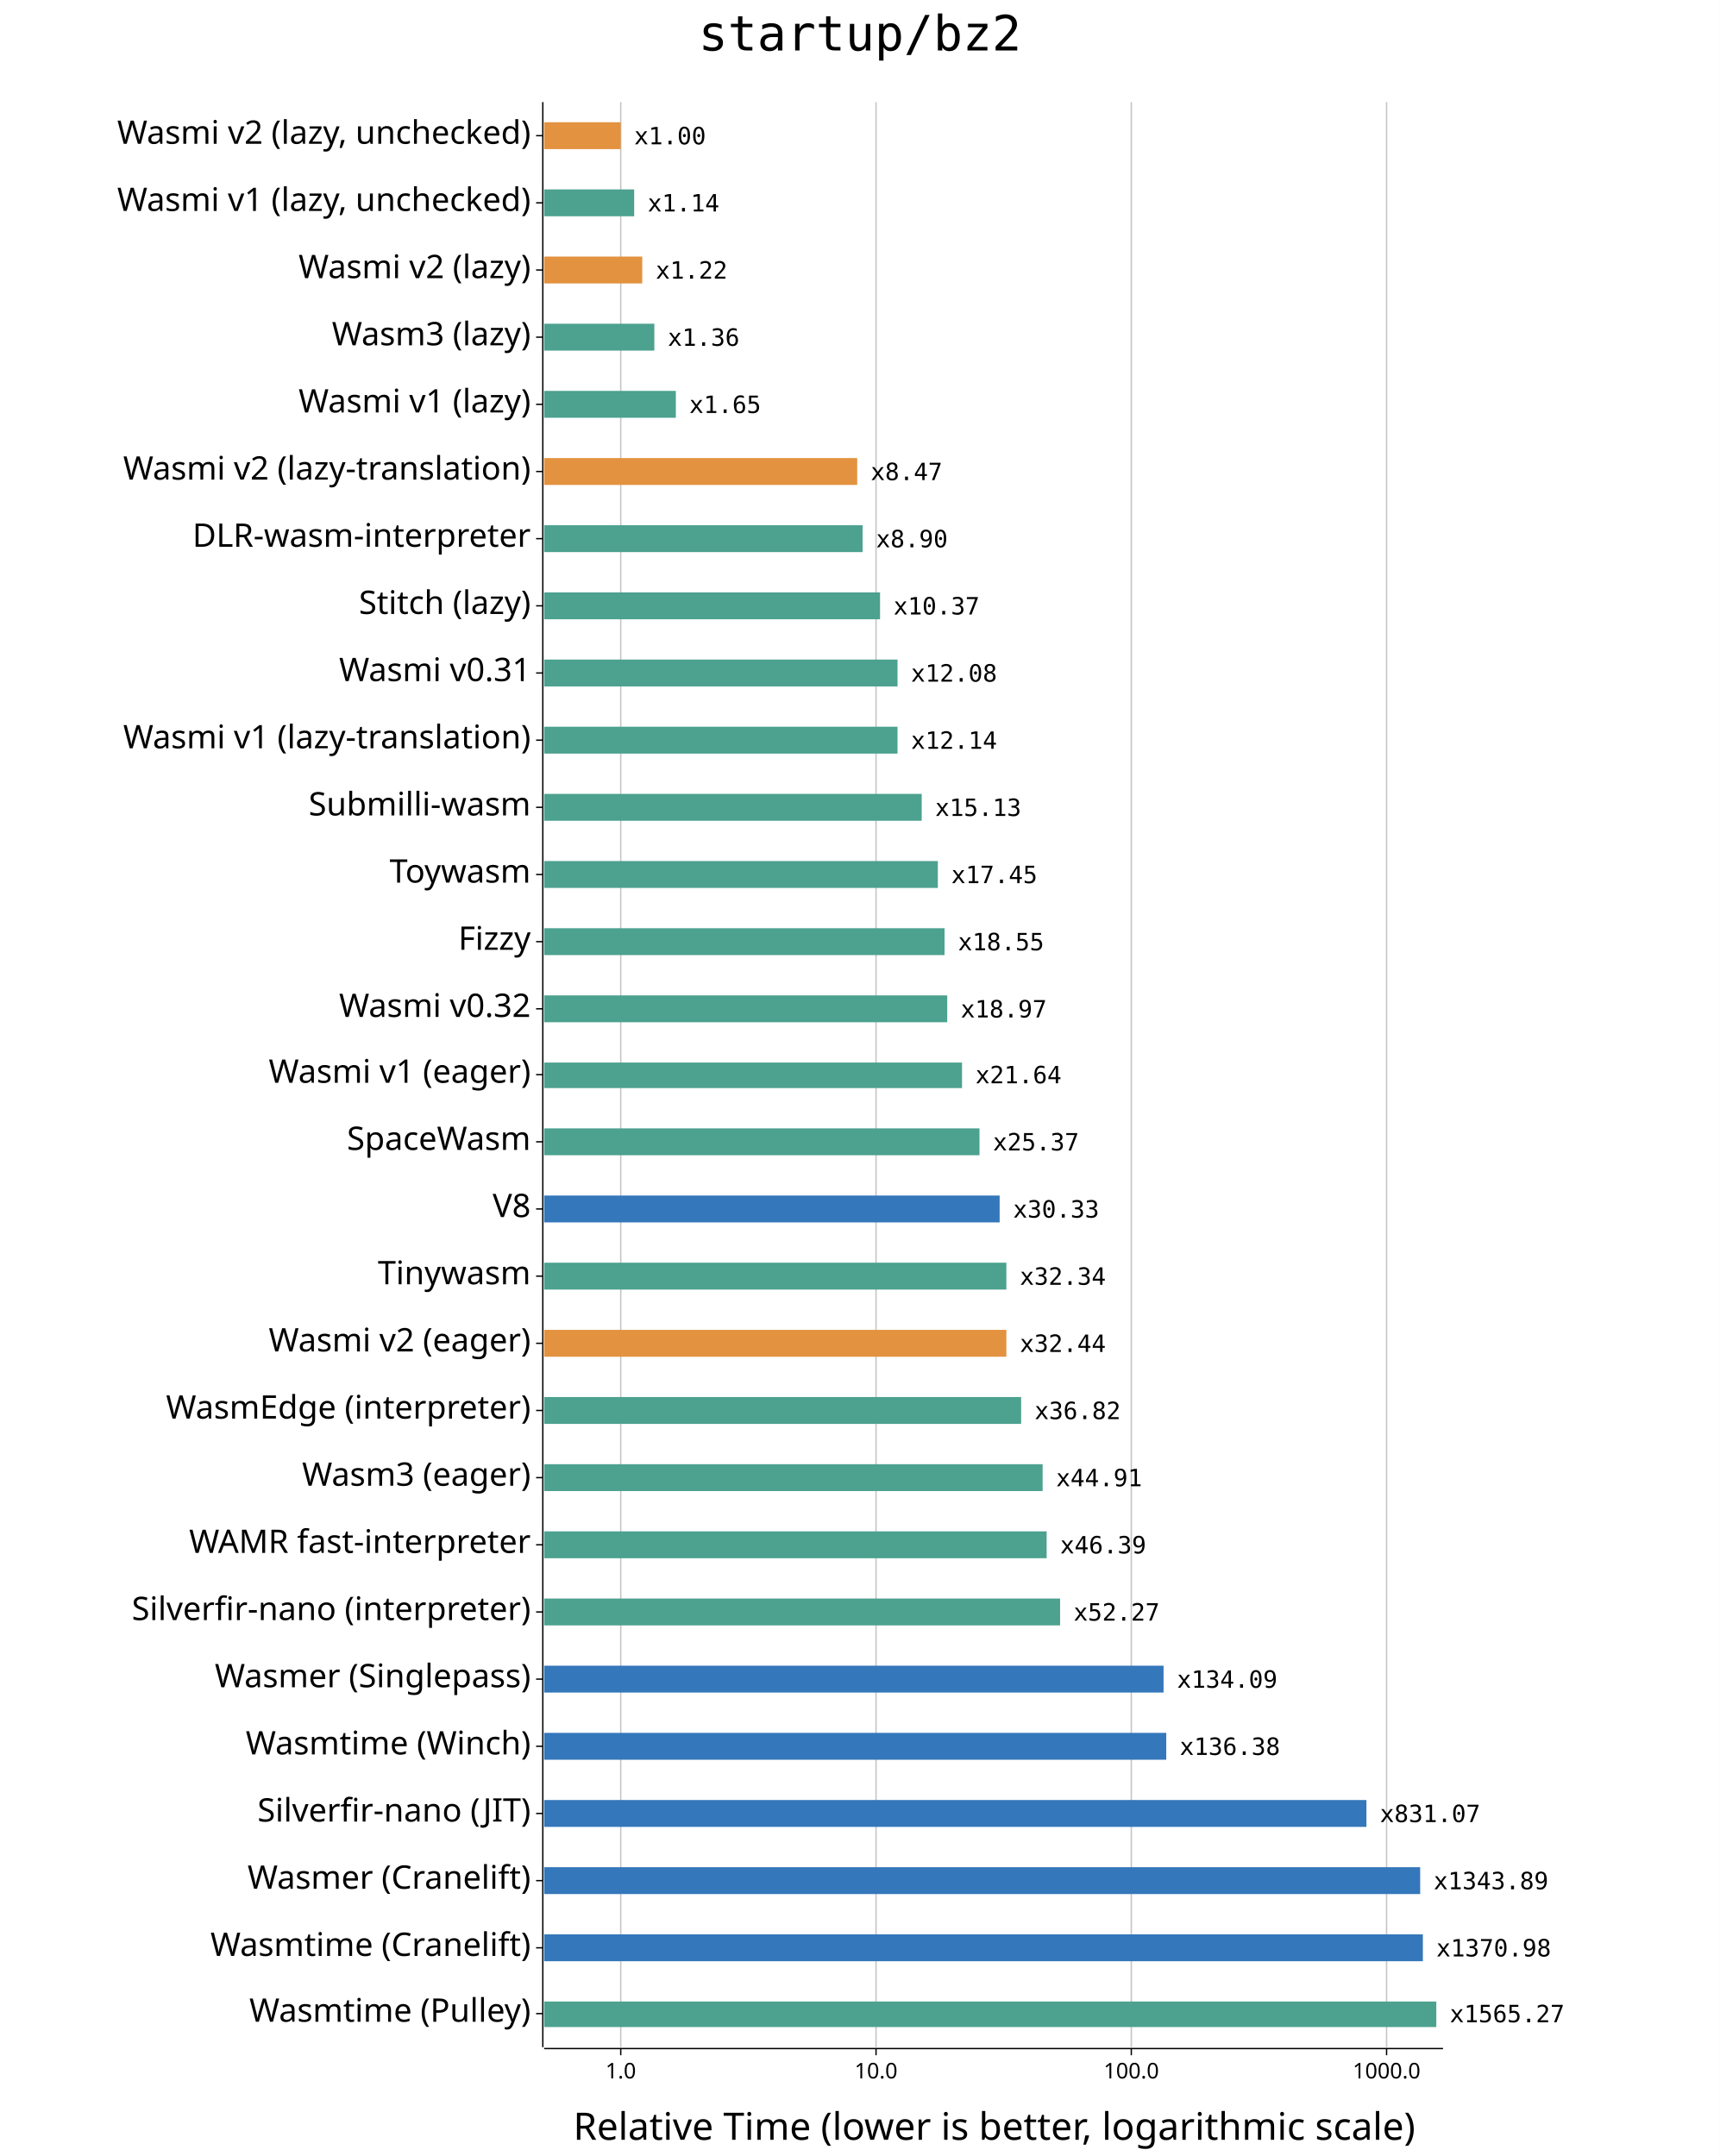
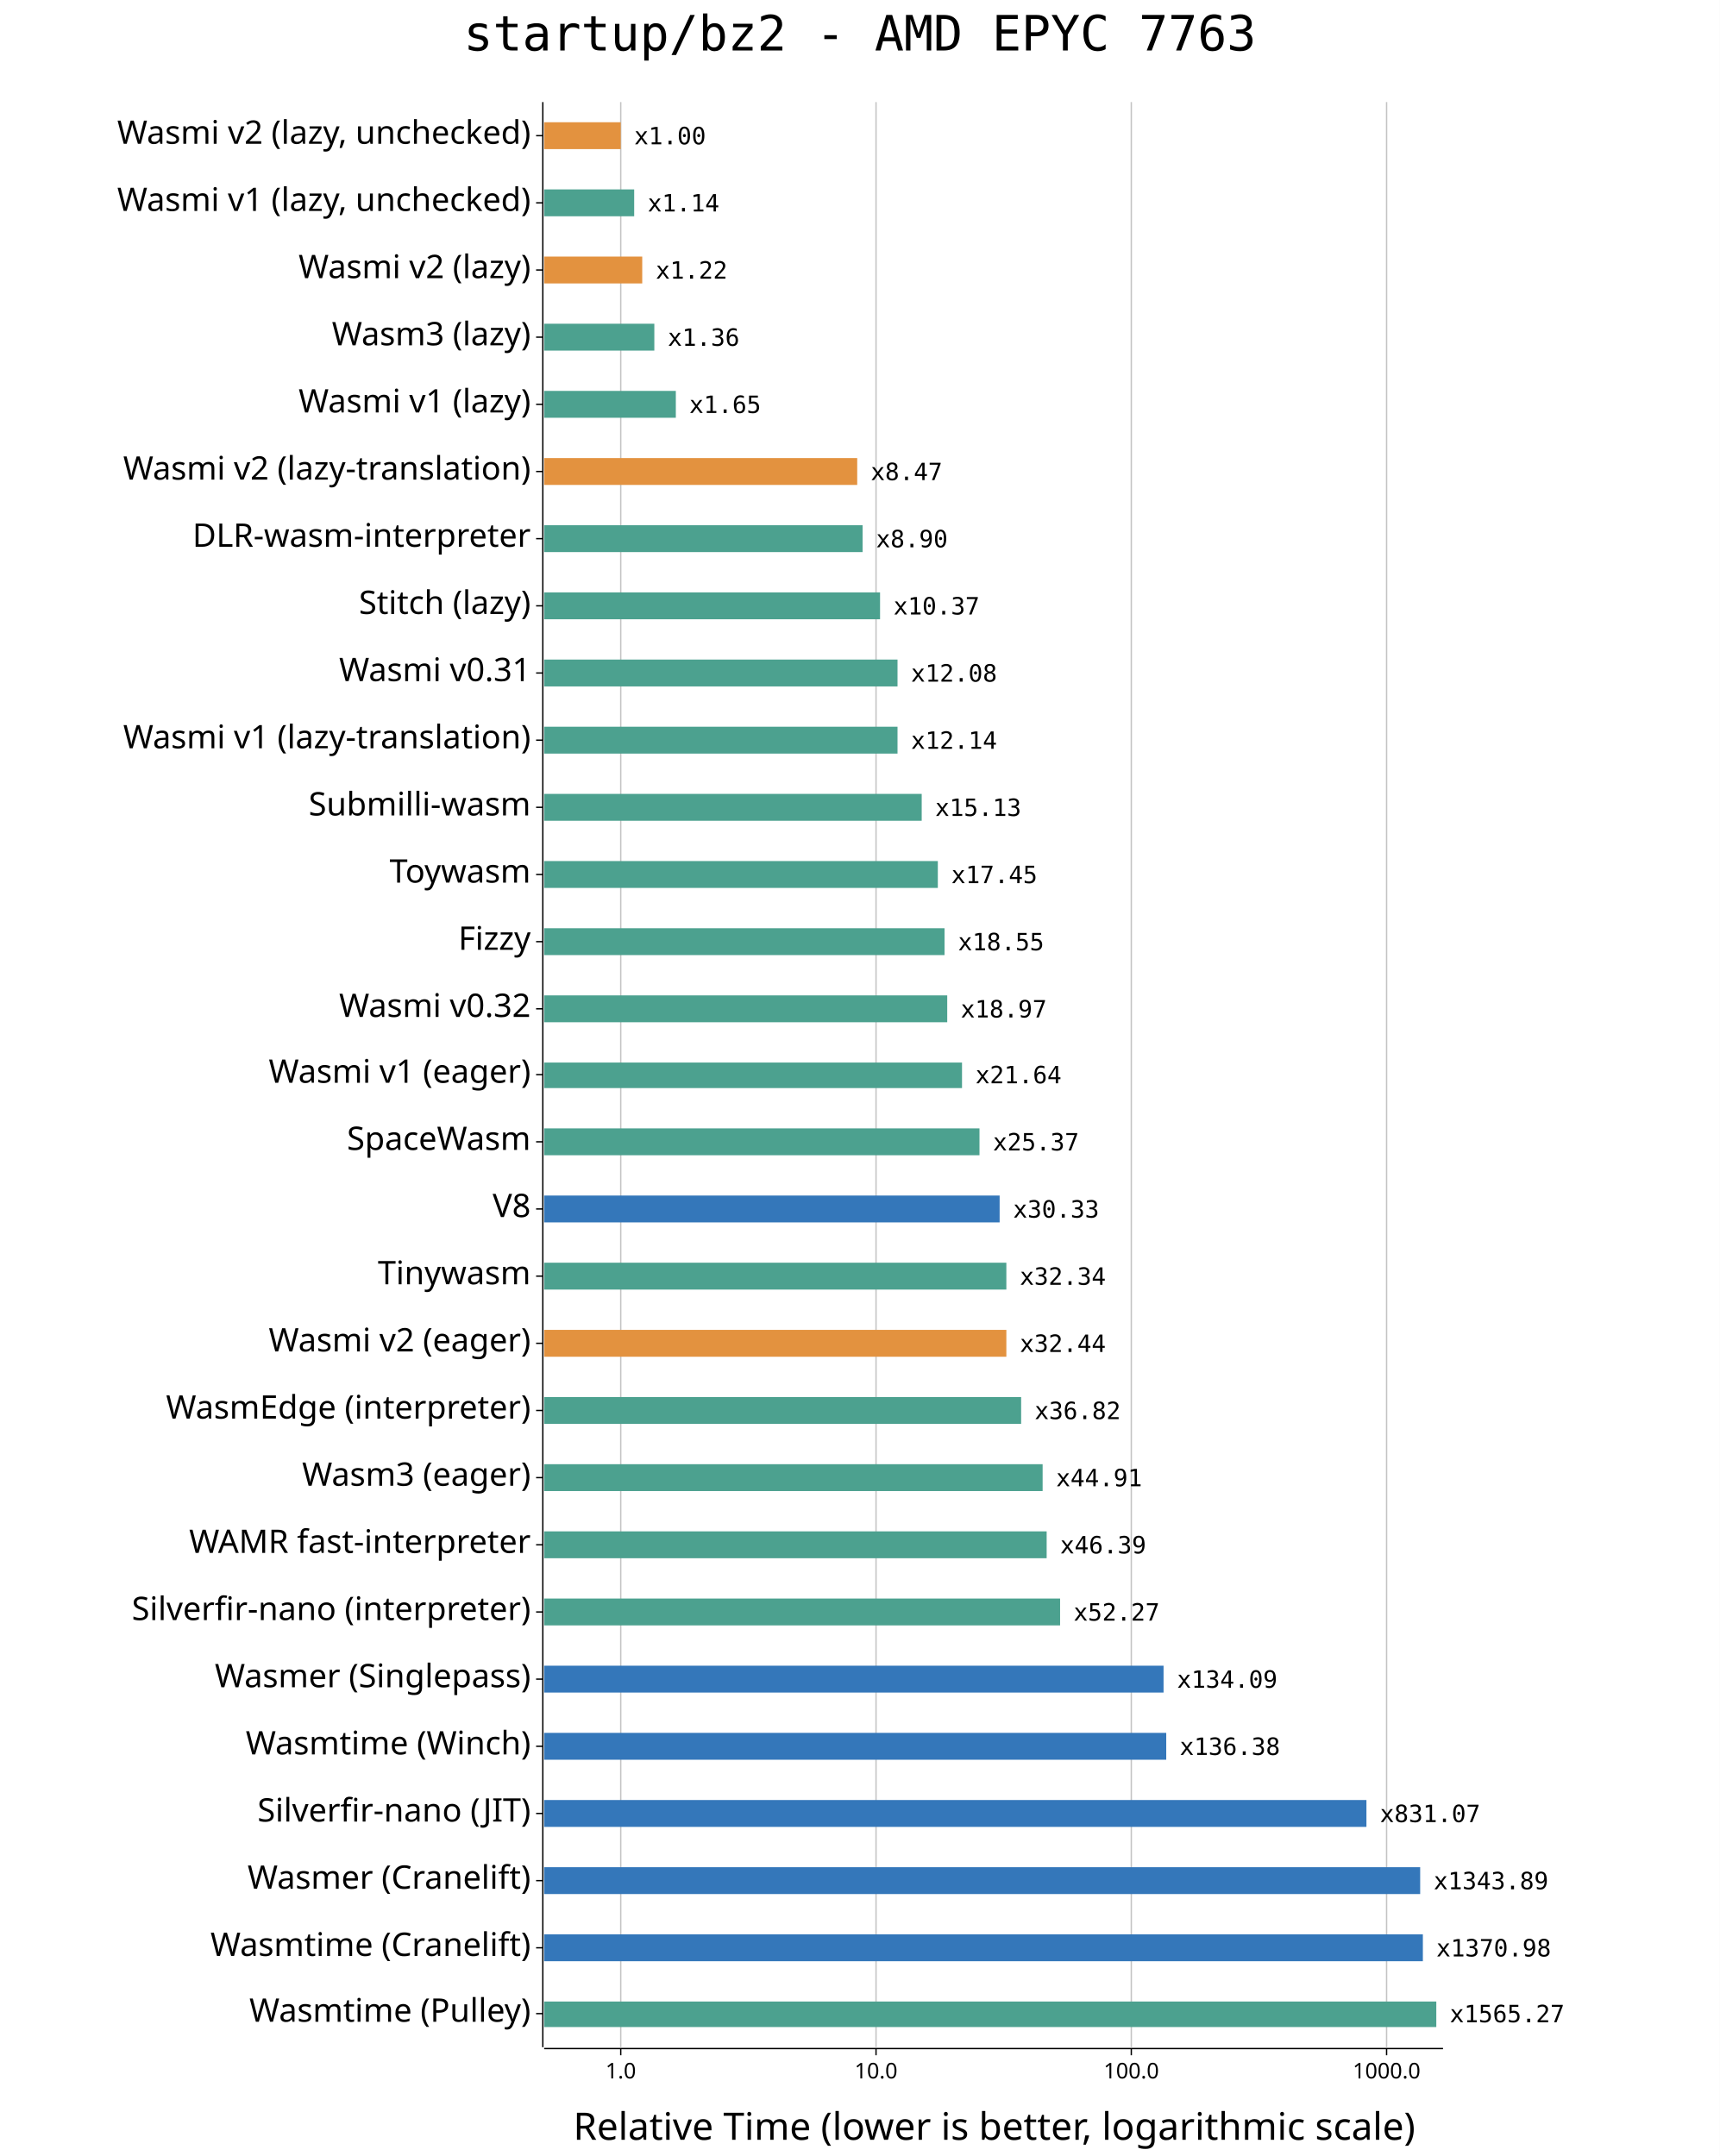
<svg xmlns="http://www.w3.org/2000/svg" width="1280" height="1605" viewBox="0 0 1280 1605">
  <rect x="0" y="0" width="1280" height="1605" opacity="1" fill="#FFFFFF" stroke="none" />
  <text x="640" y="10" dy="0.76em" text-anchor="middle" font-family="monospace" font-size="36.29" opacity="1" fill="#000000">
- startup/bz2
+ startup/bz2 - AMD EPYC 7763
</text>
  <line opacity="0.1" stroke="#000000" stroke-width="1" x1="462" y1="1524" x2="462" y2="76" />
  <line opacity="0.1" stroke="#000000" stroke-width="1" x1="652" y1="1524" x2="652" y2="76" />
  <line opacity="0.1" stroke="#000000" stroke-width="1" x1="842" y1="1524" x2="842" y2="76" />
  <line opacity="0.1" stroke="#000000" stroke-width="1" x1="1032" y1="1524" x2="1032" y2="76" />
  <text x="5" y="800" dy="0.76em" text-anchor="middle" font-family="sans-serif" font-size="28.226" opacity="1" fill="#000000" transform="rotate(270, 5, 800)">

</text>
  <text x="740" y="1600" dy="-0.5ex" text-anchor="middle" font-family="sans-serif" font-size="28.226" opacity="1" fill="#000000">
Relative Time (lower is better, logarithmic scale)
</text>
  <line opacity="0.15" stroke="#000000" stroke-width="1" x1="462" y1="1524" x2="462" y2="76" />
  <line opacity="0.15" stroke="#000000" stroke-width="1" x1="652" y1="1524" x2="652" y2="76" />
  <line opacity="0.15" stroke="#000000" stroke-width="1" x1="842" y1="1524" x2="842" y2="76" />
  <line opacity="0.15" stroke="#000000" stroke-width="1" x1="1032" y1="1524" x2="1032" y2="76" />
  <polyline fill="none" opacity="1" stroke="#000000" stroke-width="1" points="404,76 404,1524 " />
  <text x="395" y="1499" dy="0.5ex" text-anchor="end" font-family="sans-serif" font-size="24.194" opacity="1" fill="#000000">
Wasmtime (Pulley)
</text>
  <polyline fill="none" opacity="1" stroke="#000000" stroke-width="1" points="399,1499 404,1499 " />
  <text x="395" y="1450" dy="0.5ex" text-anchor="end" font-family="sans-serif" font-size="24.194" opacity="1" fill="#000000">
Wasmtime (Cranelift)
</text>
  <polyline fill="none" opacity="1" stroke="#000000" stroke-width="1" points="399,1450 404,1450 " />
  <text x="395" y="1400" dy="0.5ex" text-anchor="end" font-family="sans-serif" font-size="24.194" opacity="1" fill="#000000">
Wasmer (Cranelift)
</text>
  <polyline fill="none" opacity="1" stroke="#000000" stroke-width="1" points="399,1400 404,1400 " />
  <text x="395" y="1350" dy="0.5ex" text-anchor="end" font-family="sans-serif" font-size="24.194" opacity="1" fill="#000000">
Silverfir-nano (JIT)
</text>
  <polyline fill="none" opacity="1" stroke="#000000" stroke-width="1" points="399,1350 404,1350 " />
  <text x="395" y="1300" dy="0.5ex" text-anchor="end" font-family="sans-serif" font-size="24.194" opacity="1" fill="#000000">
Wasmtime (Winch)
</text>
  <polyline fill="none" opacity="1" stroke="#000000" stroke-width="1" points="399,1300 404,1300 " />
  <text x="395" y="1250" dy="0.5ex" text-anchor="end" font-family="sans-serif" font-size="24.194" opacity="1" fill="#000000">
Wasmer (Singlepass)
</text>
  <polyline fill="none" opacity="1" stroke="#000000" stroke-width="1" points="399,1250 404,1250 " />
  <text x="395" y="1200" dy="0.5ex" text-anchor="end" font-family="sans-serif" font-size="24.194" opacity="1" fill="#000000">
Silverfir-nano (interpreter)
</text>
  <polyline fill="none" opacity="1" stroke="#000000" stroke-width="1" points="399,1200 404,1200 " />
  <text x="395" y="1150" dy="0.5ex" text-anchor="end" font-family="sans-serif" font-size="24.194" opacity="1" fill="#000000">
WAMR fast-interpreter
</text>
  <polyline fill="none" opacity="1" stroke="#000000" stroke-width="1" points="399,1150 404,1150 " />
  <text x="395" y="1100" dy="0.5ex" text-anchor="end" font-family="sans-serif" font-size="24.194" opacity="1" fill="#000000">
Wasm3 (eager)
</text>
  <polyline fill="none" opacity="1" stroke="#000000" stroke-width="1" points="399,1100 404,1100 " />
  <text x="395" y="1050" dy="0.5ex" text-anchor="end" font-family="sans-serif" font-size="24.194" opacity="1" fill="#000000">
WasmEdge (interpreter)
</text>
  <polyline fill="none" opacity="1" stroke="#000000" stroke-width="1" points="399,1050 404,1050 " />
  <text x="395" y="1000" dy="0.5ex" text-anchor="end" font-family="sans-serif" font-size="24.194" opacity="1" fill="#000000">
Wasmi v2 (eager)
</text>
  <polyline fill="none" opacity="1" stroke="#000000" stroke-width="1" points="399,1000 404,1000 " />
  <text x="395" y="950" dy="0.5ex" text-anchor="end" font-family="sans-serif" font-size="24.194" opacity="1" fill="#000000">
Tinywasm
</text>
  <polyline fill="none" opacity="1" stroke="#000000" stroke-width="1" points="399,950 404,950 " />
  <text x="395" y="900" dy="0.5ex" text-anchor="end" font-family="sans-serif" font-size="24.194" opacity="1" fill="#000000">
V8
</text>
  <polyline fill="none" opacity="1" stroke="#000000" stroke-width="1" points="399,900 404,900 " />
  <text x="395" y="850" dy="0.5ex" text-anchor="end" font-family="sans-serif" font-size="24.194" opacity="1" fill="#000000">
SpaceWasm
</text>
  <polyline fill="none" opacity="1" stroke="#000000" stroke-width="1" points="399,850 404,850 " />
  <text x="395" y="800" dy="0.5ex" text-anchor="end" font-family="sans-serif" font-size="24.194" opacity="1" fill="#000000">
Wasmi v1 (eager)
</text>
  <polyline fill="none" opacity="1" stroke="#000000" stroke-width="1" points="399,800 404,800 " />
  <text x="395" y="751" dy="0.5ex" text-anchor="end" font-family="sans-serif" font-size="24.194" opacity="1" fill="#000000">
Wasmi v0.32
</text>
  <polyline fill="none" opacity="1" stroke="#000000" stroke-width="1" points="399,751 404,751 " />
  <text x="395" y="701" dy="0.5ex" text-anchor="end" font-family="sans-serif" font-size="24.194" opacity="1" fill="#000000">
Fizzy
</text>
  <polyline fill="none" opacity="1" stroke="#000000" stroke-width="1" points="399,701 404,701 " />
  <text x="395" y="651" dy="0.5ex" text-anchor="end" font-family="sans-serif" font-size="24.194" opacity="1" fill="#000000">
Toywasm
</text>
  <polyline fill="none" opacity="1" stroke="#000000" stroke-width="1" points="399,651 404,651 " />
  <text x="395" y="601" dy="0.5ex" text-anchor="end" font-family="sans-serif" font-size="24.194" opacity="1" fill="#000000">
Submilli-wasm
</text>
  <polyline fill="none" opacity="1" stroke="#000000" stroke-width="1" points="399,601 404,601 " />
  <text x="395" y="551" dy="0.5ex" text-anchor="end" font-family="sans-serif" font-size="24.194" opacity="1" fill="#000000">
Wasmi v1 (lazy-translation)
</text>
  <polyline fill="none" opacity="1" stroke="#000000" stroke-width="1" points="399,551 404,551 " />
  <text x="395" y="501" dy="0.5ex" text-anchor="end" font-family="sans-serif" font-size="24.194" opacity="1" fill="#000000">
Wasmi v0.31
</text>
  <polyline fill="none" opacity="1" stroke="#000000" stroke-width="1" points="399,501 404,501 " />
  <text x="395" y="451" dy="0.5ex" text-anchor="end" font-family="sans-serif" font-size="24.194" opacity="1" fill="#000000">
Stitch (lazy)
</text>
  <polyline fill="none" opacity="1" stroke="#000000" stroke-width="1" points="399,451 404,451 " />
  <text x="395" y="401" dy="0.5ex" text-anchor="end" font-family="sans-serif" font-size="24.194" opacity="1" fill="#000000">
DLR-wasm-interpreter
</text>
  <polyline fill="none" opacity="1" stroke="#000000" stroke-width="1" points="399,401 404,401 " />
  <text x="395" y="351" dy="0.5ex" text-anchor="end" font-family="sans-serif" font-size="24.194" opacity="1" fill="#000000">
Wasmi v2 (lazy-translation)
</text>
  <polyline fill="none" opacity="1" stroke="#000000" stroke-width="1" points="399,351 404,351 " />
  <text x="395" y="301" dy="0.5ex" text-anchor="end" font-family="sans-serif" font-size="24.194" opacity="1" fill="#000000">
Wasmi v1 (lazy)
</text>
  <polyline fill="none" opacity="1" stroke="#000000" stroke-width="1" points="399,301 404,301 " />
  <text x="395" y="251" dy="0.5ex" text-anchor="end" font-family="sans-serif" font-size="24.194" opacity="1" fill="#000000">
Wasm3 (lazy)
</text>
  <polyline fill="none" opacity="1" stroke="#000000" stroke-width="1" points="399,251 404,251 " />
  <text x="395" y="201" dy="0.5ex" text-anchor="end" font-family="sans-serif" font-size="24.194" opacity="1" fill="#000000">
Wasmi v2 (lazy)
</text>
  <polyline fill="none" opacity="1" stroke="#000000" stroke-width="1" points="399,201 404,201 " />
  <text x="395" y="151" dy="0.5ex" text-anchor="end" font-family="sans-serif" font-size="24.194" opacity="1" fill="#000000">
Wasmi v1 (lazy, unchecked)
</text>
  <polyline fill="none" opacity="1" stroke="#000000" stroke-width="1" points="399,151 404,151 " />
  <text x="395" y="101" dy="0.5ex" text-anchor="end" font-family="sans-serif" font-size="24.194" opacity="1" fill="#000000">
Wasmi v2 (lazy, unchecked)
</text>
  <polyline fill="none" opacity="1" stroke="#000000" stroke-width="1" points="399,101 404,101 " />
  <polyline fill="none" opacity="1" stroke="#000000" stroke-width="1" points="405,1525 1074,1525 " />
  <text x="462" y="1535" dy="0.76em" text-anchor="middle" font-family="sans-serif" font-size="16.129" opacity="1" fill="#000000">
1.0
</text>
  <polyline fill="none" opacity="1" stroke="#000000" stroke-width="1" points="462,1525 462,1530 " />
  <text x="652" y="1535" dy="0.76em" text-anchor="middle" font-family="sans-serif" font-size="16.129" opacity="1" fill="#000000">
10.0
</text>
  <polyline fill="none" opacity="1" stroke="#000000" stroke-width="1" points="652,1525 652,1530 " />
  <text x="842" y="1535" dy="0.76em" text-anchor="middle" font-family="sans-serif" font-size="16.129" opacity="1" fill="#000000">
100.0
</text>
  <polyline fill="none" opacity="1" stroke="#000000" stroke-width="1" points="842,1525 842,1530 " />
  <text x="1032" y="1535" dy="0.76em" text-anchor="middle" font-family="sans-serif" font-size="16.129" opacity="1" fill="#000000">
1000.0
</text>
  <polyline fill="none" opacity="1" stroke="#000000" stroke-width="1" points="1032,1525 1032,1530 " />
+   <rect x="405" y="691" width="298" height="20" opacity="1" fill="#4CA18F" stroke="none" />
+   <rect x="405" y="91" width="57" height="20" opacity="1" fill="#E3923F" stroke="none" />
+   <rect x="405" y="241" width="82" height="20" opacity="1" fill="#4CA18F" stroke="none" />
+   <rect x="405" y="1340" width="612" height="20" opacity="1" fill="#3477BA" stroke="none" />
+   <rect x="405" y="391" width="237" height="20" opacity="1" fill="#4CA18F" stroke="none" />
+   <rect x="405" y="1240" width="461" height="20" opacity="1" fill="#3477BA" stroke="none" />
+   <rect x="405" y="491" width="263" height="20" opacity="1" fill="#4CA18F" stroke="none" />
+   <rect x="405" y="1490" width="664" height="19" opacity="1" fill="#4CA18F" stroke="none" />
+   <rect x="405" y="1140" width="374" height="20" opacity="1" fill="#4CA18F" stroke="none" />
+   <rect x="405" y="741" width="300" height="20" opacity="1" fill="#4CA18F" stroke="none" />
+   <rect x="405" y="141" width="67" height="20" opacity="1" fill="#4CA18F" stroke="none" />
+   <rect x="405" y="341" width="233" height="20" opacity="1" fill="#E3923F" stroke="none" />
+   <rect x="405" y="1290" width="463" height="20" opacity="1" fill="#3477BA" stroke="none" />
+   <rect x="405" y="441" width="250" height="20" opacity="1" fill="#4CA18F" stroke="none" />
+   <rect x="405" y="940" width="344" height="20" opacity="1" fill="#4CA18F" stroke="none" />
+   <rect x="405" y="1190" width="384" height="20" opacity="1" fill="#4CA18F" stroke="none" />
+   <rect x="405" y="1040" width="355" height="20" opacity="1" fill="#4CA18F" stroke="none" />
+   <rect x="405" y="840" width="324" height="20" opacity="1" fill="#4CA18F" stroke="none" />
+   <rect x="405" y="791" width="311" height="19" opacity="1" fill="#4CA18F" stroke="none" />
+   <rect x="405" y="541" width="263" height="20" opacity="1" fill="#4CA18F" stroke="none" />
+   <rect x="405" y="1440" width="654" height="20" opacity="1" fill="#3477BA" stroke="none" />
+   <rect x="405" y="990" width="344" height="20" opacity="1" fill="#E3923F" stroke="none" />
  <rect x="405" y="291" width="98" height="20" opacity="1" fill="#4CA18F" stroke="none" />
+   <rect x="405" y="1090" width="371" height="20" opacity="1" fill="#4CA18F" stroke="none" />
+   <rect x="405" y="191" width="73" height="20" opacity="1" fill="#E3923F" stroke="none" />
+   <rect x="405" y="1390" width="652" height="20" opacity="1" fill="#3477BA" stroke="none" />
  <rect x="405" y="890" width="339" height="20" opacity="1" fill="#3477BA" stroke="none" />
-   <rect x="405" y="1440" width="654" height="20" opacity="1" fill="#3477BA" stroke="none" />
-   <rect x="405" y="1090" width="371" height="20" opacity="1" fill="#4CA18F" stroke="none" />
-   <rect x="405" y="1240" width="461" height="20" opacity="1" fill="#3477BA" stroke="none" />
-   <rect x="405" y="1340" width="612" height="20" opacity="1" fill="#3477BA" stroke="none" />
-   <rect x="405" y="441" width="250" height="20" opacity="1" fill="#4CA18F" stroke="none" />
-   <rect x="405" y="141" width="67" height="20" opacity="1" fill="#4CA18F" stroke="none" />
-   <rect x="405" y="391" width="237" height="20" opacity="1" fill="#4CA18F" stroke="none" />
-   <rect x="405" y="91" width="57" height="20" opacity="1" fill="#E3923F" stroke="none" />
-   <rect x="405" y="990" width="344" height="20" opacity="1" fill="#E3923F" stroke="none" />
-   <rect x="405" y="1040" width="355" height="20" opacity="1" fill="#4CA18F" stroke="none" />
-   <rect x="405" y="940" width="344" height="20" opacity="1" fill="#4CA18F" stroke="none" />
-   <rect x="405" y="241" width="82" height="20" opacity="1" fill="#4CA18F" stroke="none" />
-   <rect x="405" y="1490" width="664" height="19" opacity="1" fill="#4CA18F" stroke="none" />
-   <rect x="405" y="691" width="298" height="20" opacity="1" fill="#4CA18F" stroke="none" />
-   <rect x="405" y="791" width="311" height="19" opacity="1" fill="#4CA18F" stroke="none" />
-   <rect x="405" y="840" width="324" height="20" opacity="1" fill="#4CA18F" stroke="none" />
+   <rect x="405" y="641" width="293" height="20" opacity="1" fill="#4CA18F" stroke="none" />
  <rect x="405" y="591" width="281" height="20" opacity="1" fill="#4CA18F" stroke="none" />
-   <rect x="405" y="1140" width="374" height="20" opacity="1" fill="#4CA18F" stroke="none" />
-   <rect x="405" y="341" width="233" height="20" opacity="1" fill="#E3923F" stroke="none" />
-   <rect x="405" y="1390" width="652" height="20" opacity="1" fill="#3477BA" stroke="none" />
-   <rect x="405" y="1190" width="384" height="20" opacity="1" fill="#4CA18F" stroke="none" />
-   <rect x="405" y="641" width="293" height="20" opacity="1" fill="#4CA18F" stroke="none" />
-   <rect x="405" y="191" width="73" height="20" opacity="1" fill="#E3923F" stroke="none" />
-   <rect x="405" y="541" width="263" height="20" opacity="1" fill="#4CA18F" stroke="none" />
-   <rect x="405" y="1290" width="463" height="20" opacity="1" fill="#3477BA" stroke="none" />
-   <rect x="405" y="491" width="263" height="20" opacity="1" fill="#4CA18F" stroke="none" />
-   <rect x="405" y="741" width="300" height="20" opacity="1" fill="#4CA18F" stroke="none" />
  <text x="1079" y="1501" dy="0.5ex" text-anchor="start" font-family="monospace" font-size="17.742" opacity="1" fill="#000000">
x1565.27
</text>
  <text x="1069" y="1452" dy="0.5ex" text-anchor="start" font-family="monospace" font-size="17.742" opacity="1" fill="#000000">
x1370.98
</text>
  <text x="1067" y="1402" dy="0.5ex" text-anchor="start" font-family="monospace" font-size="17.742" opacity="1" fill="#000000">
x1343.89
</text>
  <text x="1027" y="1352" dy="0.5ex" text-anchor="start" font-family="monospace" font-size="17.742" opacity="1" fill="#000000">
x831.07
</text>
  <text x="878" y="1302" dy="0.5ex" text-anchor="start" font-family="monospace" font-size="17.742" opacity="1" fill="#000000">
x136.38
</text>
  <text x="876" y="1252" dy="0.5ex" text-anchor="start" font-family="monospace" font-size="17.742" opacity="1" fill="#000000">
x134.09
</text>
  <text x="799" y="1202" dy="0.5ex" text-anchor="start" font-family="monospace" font-size="17.742" opacity="1" fill="#000000">
x52.27
</text>
  <text x="789" y="1152" dy="0.5ex" text-anchor="start" font-family="monospace" font-size="17.742" opacity="1" fill="#000000">
x46.39
</text>
  <text x="786" y="1102" dy="0.5ex" text-anchor="start" font-family="monospace" font-size="17.742" opacity="1" fill="#000000">
x44.91
</text>
  <text x="770" y="1052" dy="0.5ex" text-anchor="start" font-family="monospace" font-size="17.742" opacity="1" fill="#000000">
x36.82
</text>
  <text x="759" y="1002" dy="0.5ex" text-anchor="start" font-family="monospace" font-size="17.742" opacity="1" fill="#000000">
x32.44
</text>
  <text x="759" y="952" dy="0.5ex" text-anchor="start" font-family="monospace" font-size="17.742" opacity="1" fill="#000000">
x32.34
</text>
  <text x="754" y="902" dy="0.5ex" text-anchor="start" font-family="monospace" font-size="17.742" opacity="1" fill="#000000">
x30.33
</text>
  <text x="739" y="852" dy="0.5ex" text-anchor="start" font-family="monospace" font-size="17.742" opacity="1" fill="#000000">
x25.37
</text>
  <text x="726" y="802" dy="0.5ex" text-anchor="start" font-family="monospace" font-size="17.742" opacity="1" fill="#000000">
x21.64
</text>
  <text x="715" y="753" dy="0.5ex" text-anchor="start" font-family="monospace" font-size="17.742" opacity="1" fill="#000000">
x18.97
</text>
  <text x="713" y="703" dy="0.5ex" text-anchor="start" font-family="monospace" font-size="17.742" opacity="1" fill="#000000">
x18.55
</text>
  <text x="708" y="653" dy="0.5ex" text-anchor="start" font-family="monospace" font-size="17.742" opacity="1" fill="#000000">
x17.45
</text>
  <text x="696" y="603" dy="0.5ex" text-anchor="start" font-family="monospace" font-size="17.742" opacity="1" fill="#000000">
x15.13
</text>
  <text x="678" y="553" dy="0.5ex" text-anchor="start" font-family="monospace" font-size="17.742" opacity="1" fill="#000000">
x12.14
</text>
  <text x="678" y="503" dy="0.5ex" text-anchor="start" font-family="monospace" font-size="17.742" opacity="1" fill="#000000">
x12.08
</text>
  <text x="665" y="453" dy="0.5ex" text-anchor="start" font-family="monospace" font-size="17.742" opacity="1" fill="#000000">
x10.37
</text>
  <text x="652" y="403" dy="0.5ex" text-anchor="start" font-family="monospace" font-size="17.742" opacity="1" fill="#000000">
x8.90
</text>
  <text x="648" y="353" dy="0.5ex" text-anchor="start" font-family="monospace" font-size="17.742" opacity="1" fill="#000000">
x8.47
</text>
  <text x="513" y="303" dy="0.5ex" text-anchor="start" font-family="monospace" font-size="17.742" opacity="1" fill="#000000">
x1.65
</text>
  <text x="497" y="253" dy="0.5ex" text-anchor="start" font-family="monospace" font-size="17.742" opacity="1" fill="#000000">
x1.36
</text>
  <text x="488" y="203" dy="0.5ex" text-anchor="start" font-family="monospace" font-size="17.742" opacity="1" fill="#000000">
x1.22
</text>
  <text x="482" y="153" dy="0.5ex" text-anchor="start" font-family="monospace" font-size="17.742" opacity="1" fill="#000000">
x1.14
</text>
  <text x="472" y="103" dy="0.5ex" text-anchor="start" font-family="monospace" font-size="17.742" opacity="1" fill="#000000">
x1.00
</text>
</svg>
